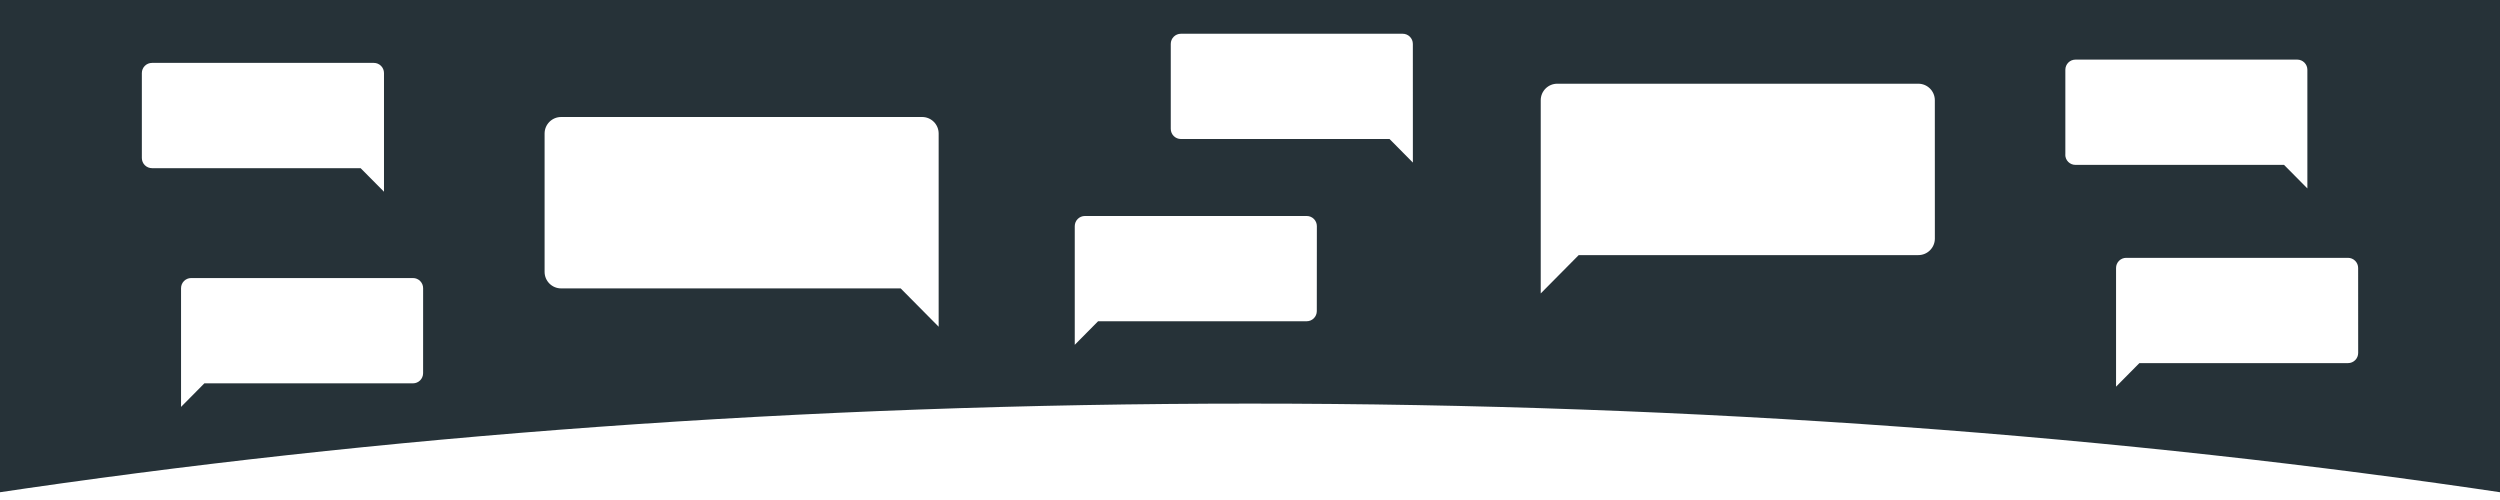
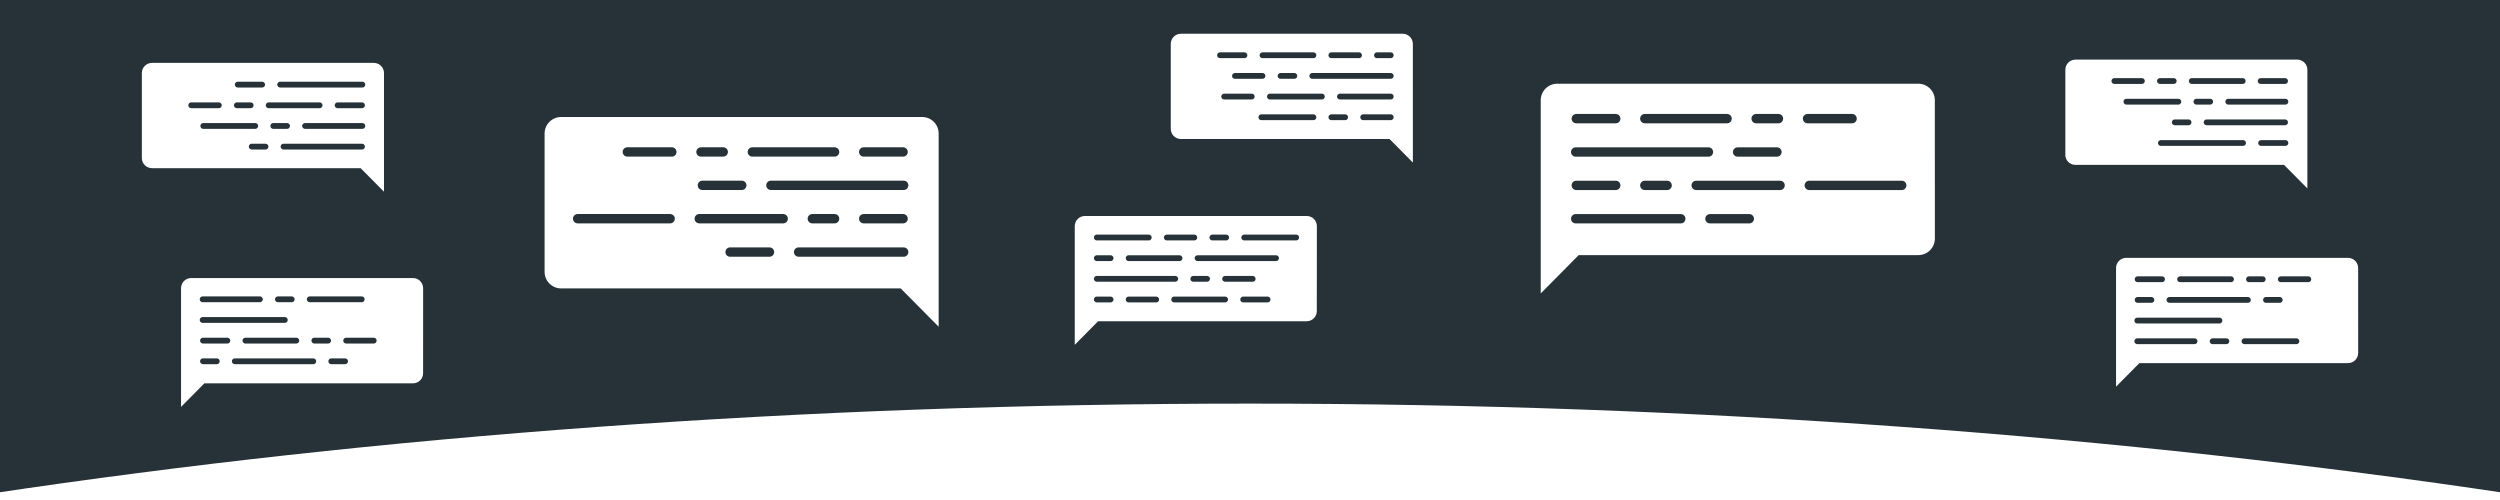
<svg xmlns="http://www.w3.org/2000/svg" viewBox="0 0 2160 432">
  <defs>
-     <clipPath id="a">
-       <path fill="none" d="M-8 -2.6H2168V433H-8z" />
+     <style>  .cls-1,.cls-4,.cls-5,.cls-6{fill:none;}.cls-2{clip-path:url(#a);}.cls-3{fill:#263238;}.cls-4,.cls-5,.cls-6{stroke:#263238;stroke-linecap:round;stroke-miterlimit:10;}.cls-4{stroke-width:5px;}.cls-5{stroke-width:8.08px;}.cls-6{stroke-width:8.08px;}</style>
+     <clipPath>
+       <rect class="cls-1" x="-8" y="-2.6" width="2176" height="435.6" />
    </clipPath>
  </defs>
-   <g clip-path="url(#a)">
-     <path d="M-8-2.6V426.47c333.75-50,701.58-77.75,1088-77.75s754.25,27.71,1088,77.75V-2.6ZM122.56,136.53V63.11a8.77,8.77,0,0,1,8.77-8.77H323a8.77,8.77,0,0,1,8.77,8.77V165.65L311.58,145.3H131.34A8.77,8.77,0,0,1,122.56,136.53Zm243,185.91a8.77,8.77,0,0,1-8.77,8.77H176.57l-20.15,20.35V249a8.77,8.77,0,0,1,8.77-8.77H356.81a8.77,8.77,0,0,1,8.77,8.77ZM811,224.94V282.3l-32.81-33.12H484.81a14.28,14.28,0,0,1-14.28-14.28V115.37a14.28,14.28,0,0,1,14.28-14.28H796.75A14.28,14.28,0,0,1,811,115.37Zm326.72,43.86a8.77,8.77,0,0,1-8.77,8.77H948.74l-20.15,20.35V195.38a8.77,8.77,0,0,1,8.77-8.77H1129a8.77,8.77,0,0,1,8.77,8.77Zm83-163.57v35.23l-20.15-20.35H1020.31a8.77,8.77,0,0,1-8.77-8.77V37.93a8.77,8.77,0,0,1,8.77-8.77h191.62a8.77,8.77,0,0,1,8.77,8.77Zm451,100.9a14.28,14.28,0,0,1-14.28,14.28H1364l-32.81,33.12V86.61a14.28,14.28,0,0,1,14.28-14.28h311.94a14.28,14.28,0,0,1,14.28,14.28Zm112.74-72.44V60.27a8.77,8.77,0,0,1,8.77-8.77H1984.8a8.77,8.77,0,0,1,8.77,8.77V162.81l-20.15-20.35H1793.18A8.77,8.77,0,0,1,1784.4,133.69Zm253,171.27a8.77,8.77,0,0,1-8.77,8.77H1848.42l-20.15,20.35V231.54a8.77,8.77,0,0,1,8.77-8.77h191.62a8.77,8.77,0,0,1,8.77,8.77Z" fill="#263238" />
+   <g class="cls-2">
+     <path class="cls-3" d="M-8-2.6V426.47c333.75-50 701.58-77.75 1088-77.75s754.25 27.71 1088 77.75V-2.6ZM122.56 136.53V63.11a8.77 8.77 0 0 1 8.77-8.77H323a8.77 8.77 0 0 1 8.77 8.77V165.65L311.58 145.3H131.34a8.77 8.77 0 0 1-8.78-8.76Zm243 185.91a8.77 8.77 0 0 1-8.77 8.77H176.57l-20.15 20.35V249a8.77 8.77 0 0 1 8.77-8.77H356.81a8.77 8.77 0 0 1 8.77 8.77ZM811 224.94V282.3l-32.81-33.12H484.81a14.28 14.28 0 0 1-14.28-14.28V115.37a14.28 14.28 0 0 1 14.28-14.28H796.75A14.29 14.29 0 0 1 811 115.37Zm326.72 43.86a8.77 8.77 0 0 1-8.77 8.77H948.74l-20.15 20.35V195.38a8.77 8.77 0 0 1 8.77-8.77H1129a8.77 8.77 0 0 1 8.77 8.77h0Zm83-163.57v35.23l-20.15-20.35H1020.31a8.77 8.77 0 0 1-8.77-8.77h0V37.93a8.77 8.77 0 0 1 8.77-8.77h191.62a8.77 8.77 0 0 1 8.77 8.77h0Zm451 100.9a14.28 14.28 0 0 1-14.28 14.28H1364l-32.81 33.12V86.61a14.28 14.28 0 0 1 14.28-14.28h311.94a14.28 14.28 0 0 1 14.28 14.28h0Zm112.74-72.44V60.27a8.77 8.77 0 0 1 8.77-8.77H1984.8a8.77 8.77 0 0 1 8.77 8.77h0V162.81l-20.15-20.35H1793.18a8.77 8.77 0 0 1-8.78-8.76h0.06Zm253 171.27a8.77 8.77 0 0 1-8.77 8.77H1848.42l-20.15 20.35V231.54a8.77 8.77 0 0 1 8.77-8.77h191.62a8.77 8.77 0 0 1 8.77 8.77h0Z" />
  </g>
+   <line class="cls-4" x1="175.07" x2="224.55" y1="258.6" y2="258.6" />
+   <line class="cls-4" x1="240.12" x2="252.03" y1="258.6" y2="258.6" />
+   <line class="cls-4" x1="267.61" x2="312.51" y1="258.6" y2="258.6" />
+   <line class="cls-4" x1="175.37" x2="196.45" y1="294.3" y2="294.3" />
+   <line class="cls-4" x1="212.02" x2="256.01" y1="294.3" y2="294.3" />
+   <line class="cls-4" x1="299.07" x2="322.9" y1="294.3" y2="294.3" />
+   <line class="cls-4" x1="271.58" x2="283.49" y1="294.3" y2="294.3" />
+   <line class="cls-4" x1="175.07" x2="246.08" y1="276.45" y2="276.45" />
+   <line class="cls-4" x1="175.37" x2="187.28" y1="312.15" y2="312.15" />
+   <line class="cls-4" x1="202.86" x2="270.67" y1="312.15" y2="312.15" />
+   <line class="cls-4" x1="286.24" x2="298.16" y1="312.15" y2="312.15" />
+   <line class="cls-4" x1="313.08" x2="263.59" y1="108.82" y2="108.82" />
+   <line class="cls-4" x1="248.02" x2="236.11" y1="108.82" y2="108.82" />
+   <line class="cls-4" x1="220.53" x2="175.63" y1="108.82" y2="108.82" />
+   <line class="cls-4" x1="312.77" x2="291.69" y1="90.97" y2="90.97" />
+   <line class="cls-4" x1="276.12" x2="232.14" y1="90.97" y2="90.97" />
+   <line class="cls-4" x1="189.07" x2="165.24" y1="90.97" y2="90.97" />
+   <line class="cls-4" x1="216.56" x2="204.65" y1="90.97" y2="90.97" />
+   <line class="cls-4" x1="312.77" x2="244.96" y1="126.67" y2="126.67" />
+   <line class="cls-4" x1="229.39" x2="217.47" y1="126.67" y2="126.67" />
+   <line class="cls-4" x1="313.08" x2="242.06" y1="73.11" y2="73.11" />
+   <line class="cls-4" x1="226.48" x2="205.41" y1="73.11" y2="73.11" />
+   <line class="cls-5" x1="579" x2="499.08" y1="188.96" y2="188.96" />
+   <line class="cls-5" x1="721.08" x2="701.84" y1="188.96" y2="188.96" />
+   <line class="cls-5" x1="676.68" x2="604.16" y1="188.96" y2="188.96" />
+   <line class="cls-5" x1="780.28" x2="746.24" y1="188.96" y2="188.96" />
+   <line class="cls-5" x1="780.28" x2="746.24" y1="131.29" y2="131.29" />
+   <line class="cls-5" x1="721.08" x2="650.04" y1="131.29" y2="131.29" />
+   <line class="cls-5" x1="580.48" x2="542" y1="131.29" y2="131.29" />
+   <line class="cls-5" x1="624.88" x2="605.64" y1="131.29" y2="131.29" />
+   <line class="cls-5" x1="780.78" x2="690" y1="217.79" y2="217.79" />
+   <line class="cls-6" x1="664.84" x2="630.8" y1="217.79" y2="217.79" />
+   <line class="cls-5" x1="780.78" x2="666.07" y1="160.13" y2="160.13" />
+   <line class="cls-5" x1="640.91" x2="606.87" y1="160.13" y2="160.13" />
+   <line class="cls-5" x1="1563.2" x2="1643.1" y1="160.17" y2="160.17" />
+   <line class="cls-5" x1="1421.1" x2="1440.4" y1="160.17" y2="160.17" />
+   <line class="cls-5" x1="1465.5" x2="1538" y1="160.17" y2="160.17" />
+   <line class="cls-5" x1="1361.9" x2="1396" y1="160.17" y2="160.17" />
+   <line class="cls-5" x1="1361.9" x2="1396" y1="102.5" y2="102.5" />
+   <line class="cls-5" x1="1421.1" x2="1492.2" y1="102.5" y2="102.5" />
+   <line class="cls-5" x1="1561.7" x2="1600.2" y1="102.5" y2="102.5" />
+   <line class="cls-5" x1="1517.3" x2="1536.6" y1="102.5" y2="102.5" />
+   <line class="cls-5" x1="1361.4" x2="1452.2" y1="189" y2="189" />
+   <line class="cls-6" x1="1477.4" x2="1511.4" y1="189" y2="189" />
+   <line class="cls-5" x1="1361.4" x2="1476.1" y1="131.33" y2="131.33" />
+   <line class="cls-5" x1="1501.3" x2="1535.3" y1="131.33" y2="131.33" />
+   <line class="cls-4" x1="1846.6" x2="1896.1" y1="294.83" y2="294.83" />
+   <line class="cls-4" x1="1911.7" x2="1923.6" y1="294.83" y2="294.83" />
+   <line class="cls-4" x1="1939.2" x2="1984.1" y1="294.83" y2="294.83" />
+   <line class="cls-4" x1="1846.6" x2="1917.6" y1="276.98" y2="276.98" />
+   <line class="cls-4" x1="1846.9" x2="1868" y1="241.28" y2="241.28" />
+   <line class="cls-4" x1="1883.6" x2="1927.6" y1="241.28" y2="241.28" />
+   <line class="cls-4" x1="1970.6" x2="1994.4" y1="241.28" y2="241.28" />
+   <line class="cls-4" x1="1943.1" x2="1955" y1="241.28" y2="241.28" />
+   <line class="cls-4" x1="1846.9" x2="1858.8" y1="259.13" y2="259.13" />
+   <line class="cls-4" x1="1874.4" x2="1942.2" y1="259.13" y2="259.13" />
+   <line class="cls-4" x1="1957.8" x2="1969.7" y1="259.13" y2="259.13" />
+   <line class="cls-4" x1="1974.6" x2="1925.2" y1="87.85" y2="87.85" />
+   <line class="cls-4" x1="1909.6" x2="1897.7" y1="87.85" y2="87.85" />
+   <line class="cls-4" x1="1882.1" x2="1837.2" y1="87.85" y2="87.85" />
+   <line class="cls-4" x1="1974.3" x2="1953.2" y1="70" y2="70" />
+   <line class="cls-4" x1="1937.7" x2="1893.7" y1="70" y2="70" />
+   <line class="cls-4" x1="1850.6" x2="1826.8" y1="70" y2="70" />
+   <line class="cls-4" x1="1878.1" x2="1866.2" y1="70" y2="70" />
+   <line class="cls-4" x1="1974.3" x2="1906.5" y1="105.7" y2="105.7" />
+   <line class="cls-4" x1="1890.9" x2="1879" y1="105.7" y2="105.7" />
+   <line class="cls-4" x1="1867" x2="1938" y1="123.55" y2="123.55" />
+   <line class="cls-4" x1="1953.6" x2="1974.6" y1="123.55" y2="123.55" />
+   <line class="cls-4" x1="1075.2" x2="1054.1" y1="47.74" y2="47.74" />
+   <line class="cls-4" x1="1174.2" x2="1150.3" y1="47.74" y2="47.74" />
+   <line class="cls-4" x1="1201.6" x2="1189.7" y1="47.74" y2="47.74" />
+   <line class="cls-4" x1="1134.8" x2="1090.8" y1="47.74" y2="47.74" />
+   <line class="cls-4" x1="1090.8" x2="1067" y1="65.59" y2="65.59" />
+   <line class="cls-4" x1="1118.3" x2="1106.4" y1="65.59" y2="65.59" />
+   <line class="cls-4" x1="1201.6" x2="1133.8" y1="65.59" y2="65.59" />
+   <line class="cls-4" x1="1162.2" x2="1150.3" y1="101.3" y2="101.3" />
+   <line class="cls-4" x1="1201.6" x2="1177.8" y1="101.3" y2="101.3" />
+   <line class="cls-4" x1="1134.8" x2="1089.8" y1="101.3" y2="101.3" />
+   <line class="cls-4" x1="1201.6" x2="1157.7" y1="83.44" y2="83.44" />
+   <line class="cls-4" x1="1142.1" x2="1097.2" y1="83.44" y2="83.44" />
+   <line class="cls-4" x1="1081.5" x2="1057.7" y1="83.44" y2="83.44" />
+   <line class="cls-4" x1="1074.1" x2="1095.2" y1="258.76" y2="258.76" />
+   <line class="cls-4" x1="975.13" x2="998.95" y1="258.76" y2="258.76" />
+   <line class="cls-4" x1="947.64" x2="959.55" y1="258.76" y2="258.76" />
+   <line class="cls-4" x1="1014.5" x2="1058.5" y1="258.76" y2="258.76" />
+   <line class="cls-4" x1="1058.5" x2="1082.3" y1="240.91" y2="240.91" />
+   <line class="cls-4" x1="1031" x2="1042.9" y1="240.91" y2="240.91" />
+   <line class="cls-4" x1="947.64" x2="1015.4" y1="240.91" y2="240.91" />
+   <line class="cls-4" x1="1047.5" x2="1059.4" y1="205.21" y2="205.21" />
+   <line class="cls-4" x1="1008.1" x2="1031.9" y1="205.21" y2="205.21" />
+   <line class="cls-4" x1="1075" x2="1119.9" y1="205.21" y2="205.21" />
+   <line class="cls-4" x1="947.64" x2="992.54" y1="205.21" y2="205.21" />
+   <line class="cls-4" x1="975.13" x2="1019.1" y1="223.06" y2="223.06" />
+   <line class="cls-4" x1="1034.7" x2="1102.5" y1="223.06" y2="223.06" />
+   <line class="cls-4" x1="947.64" x2="959.55" y1="223.06" y2="223.06" />
</svg>
